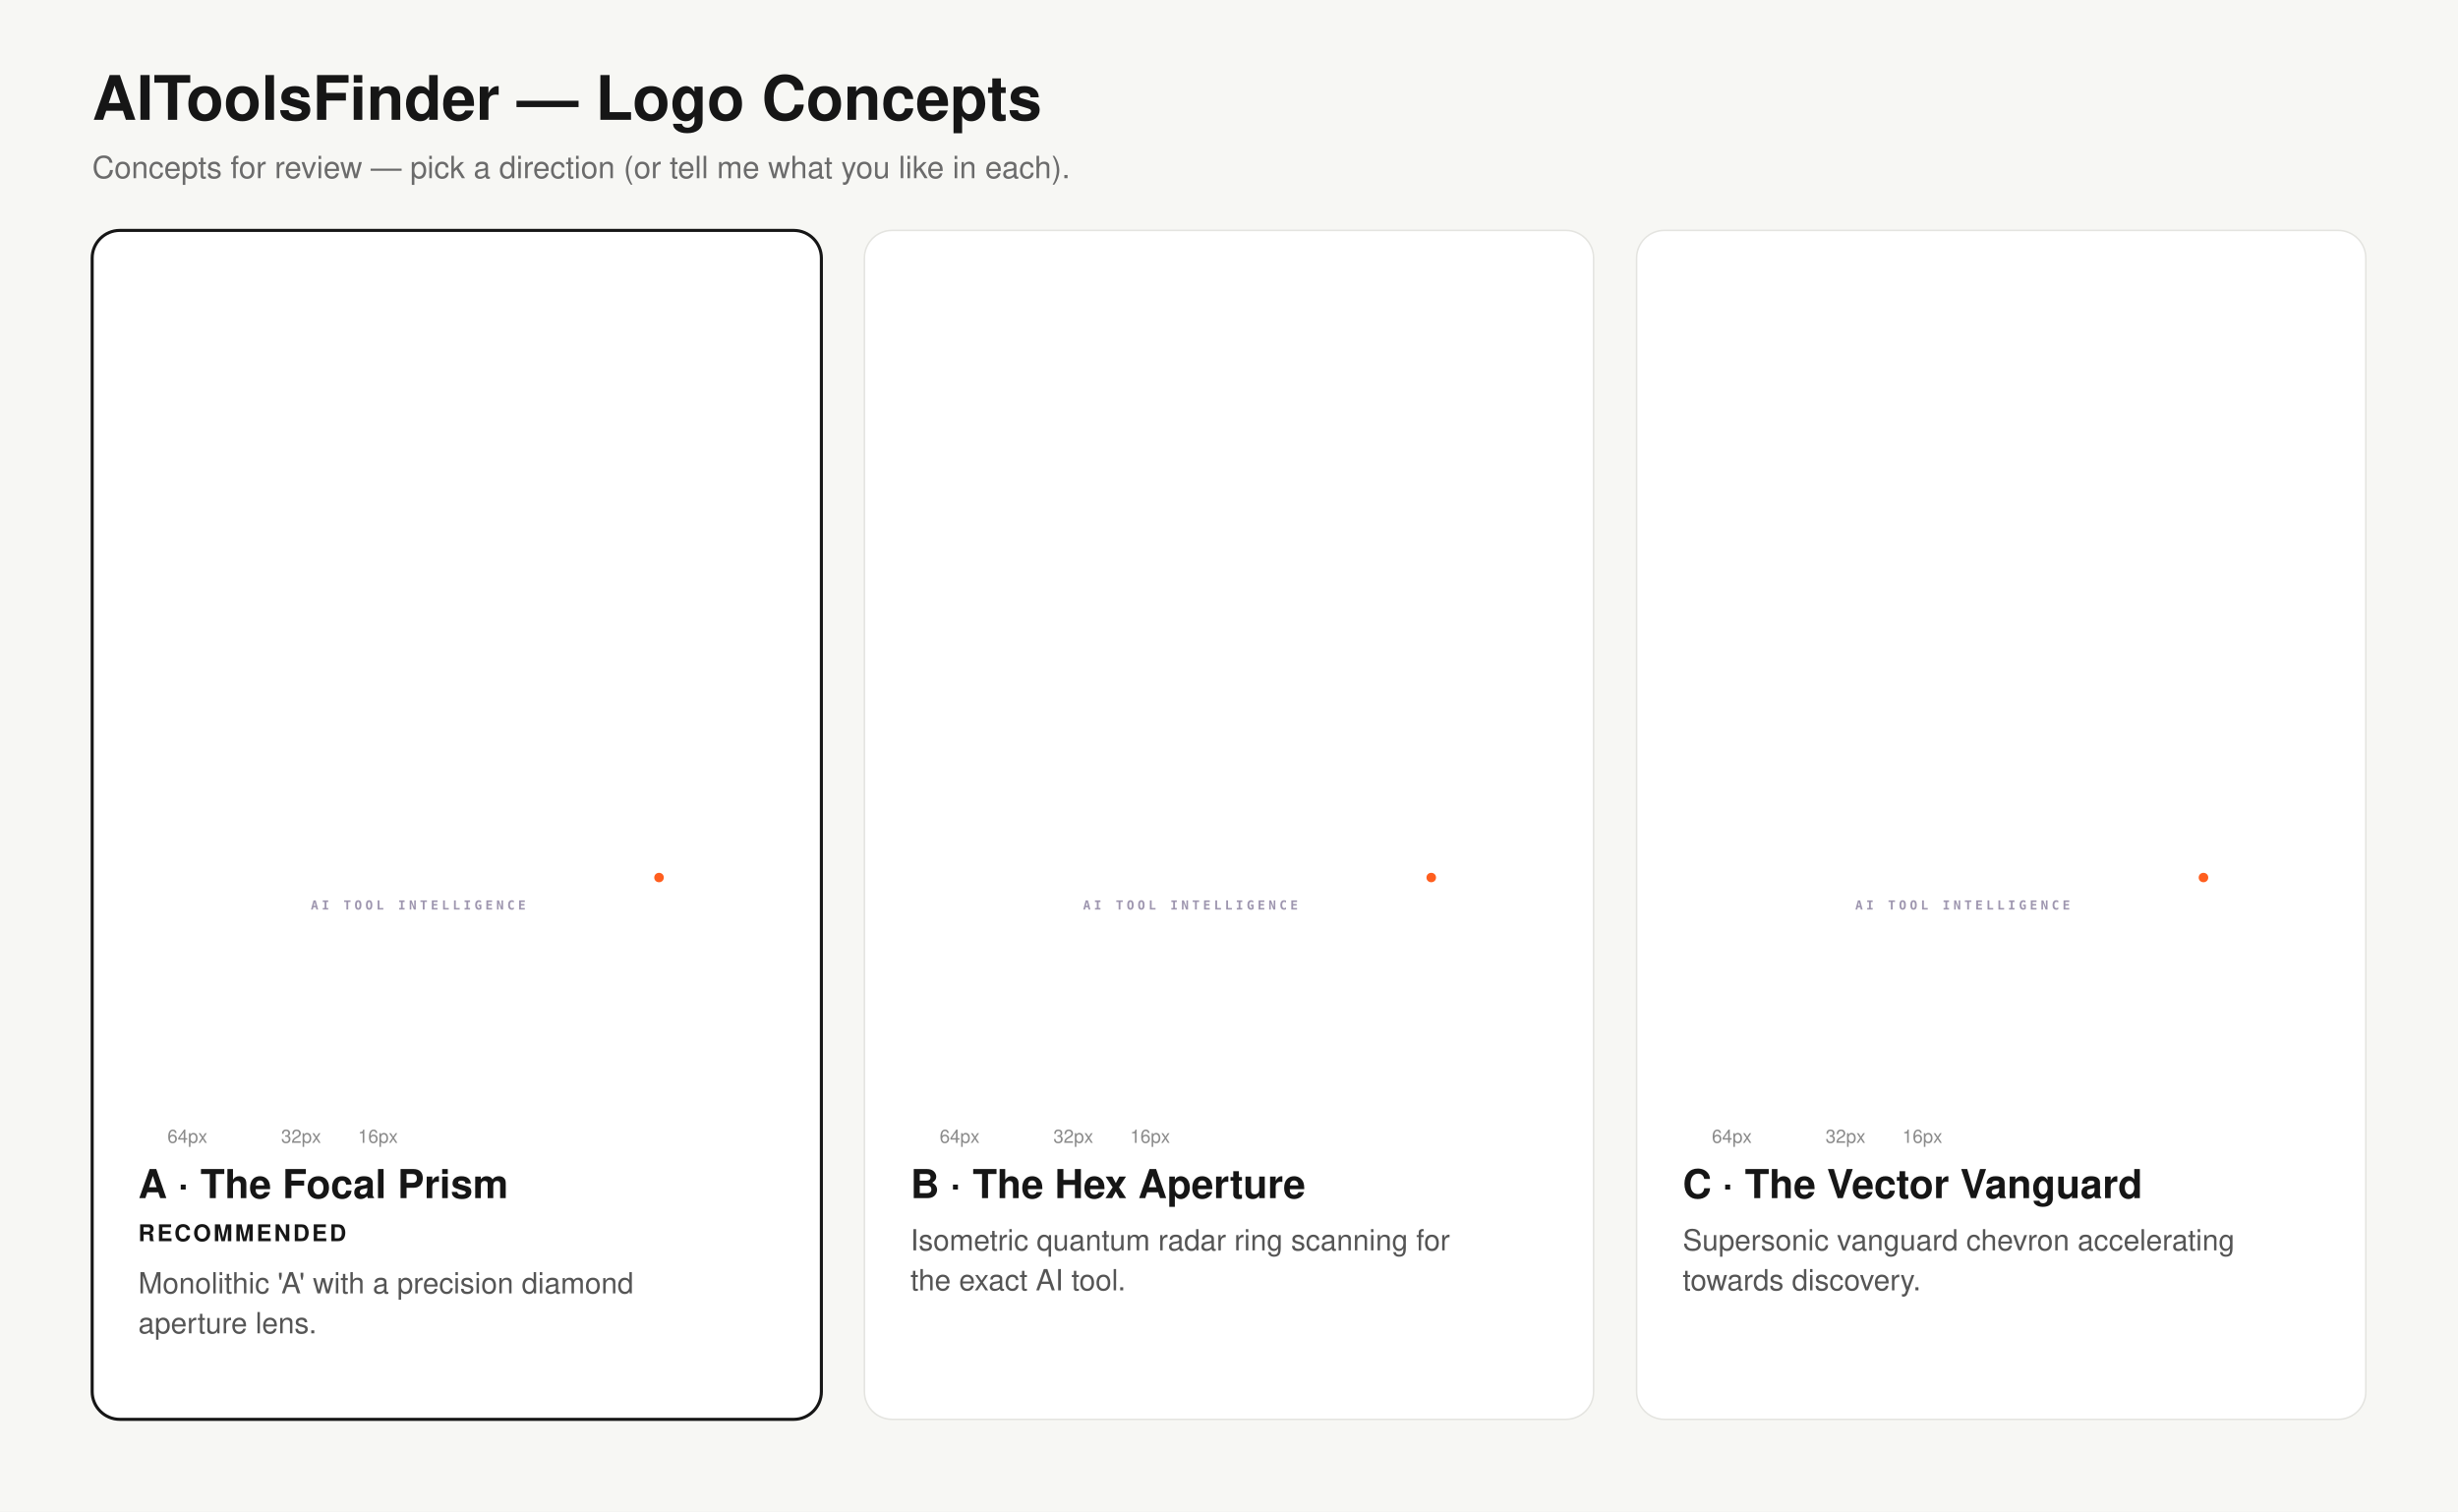
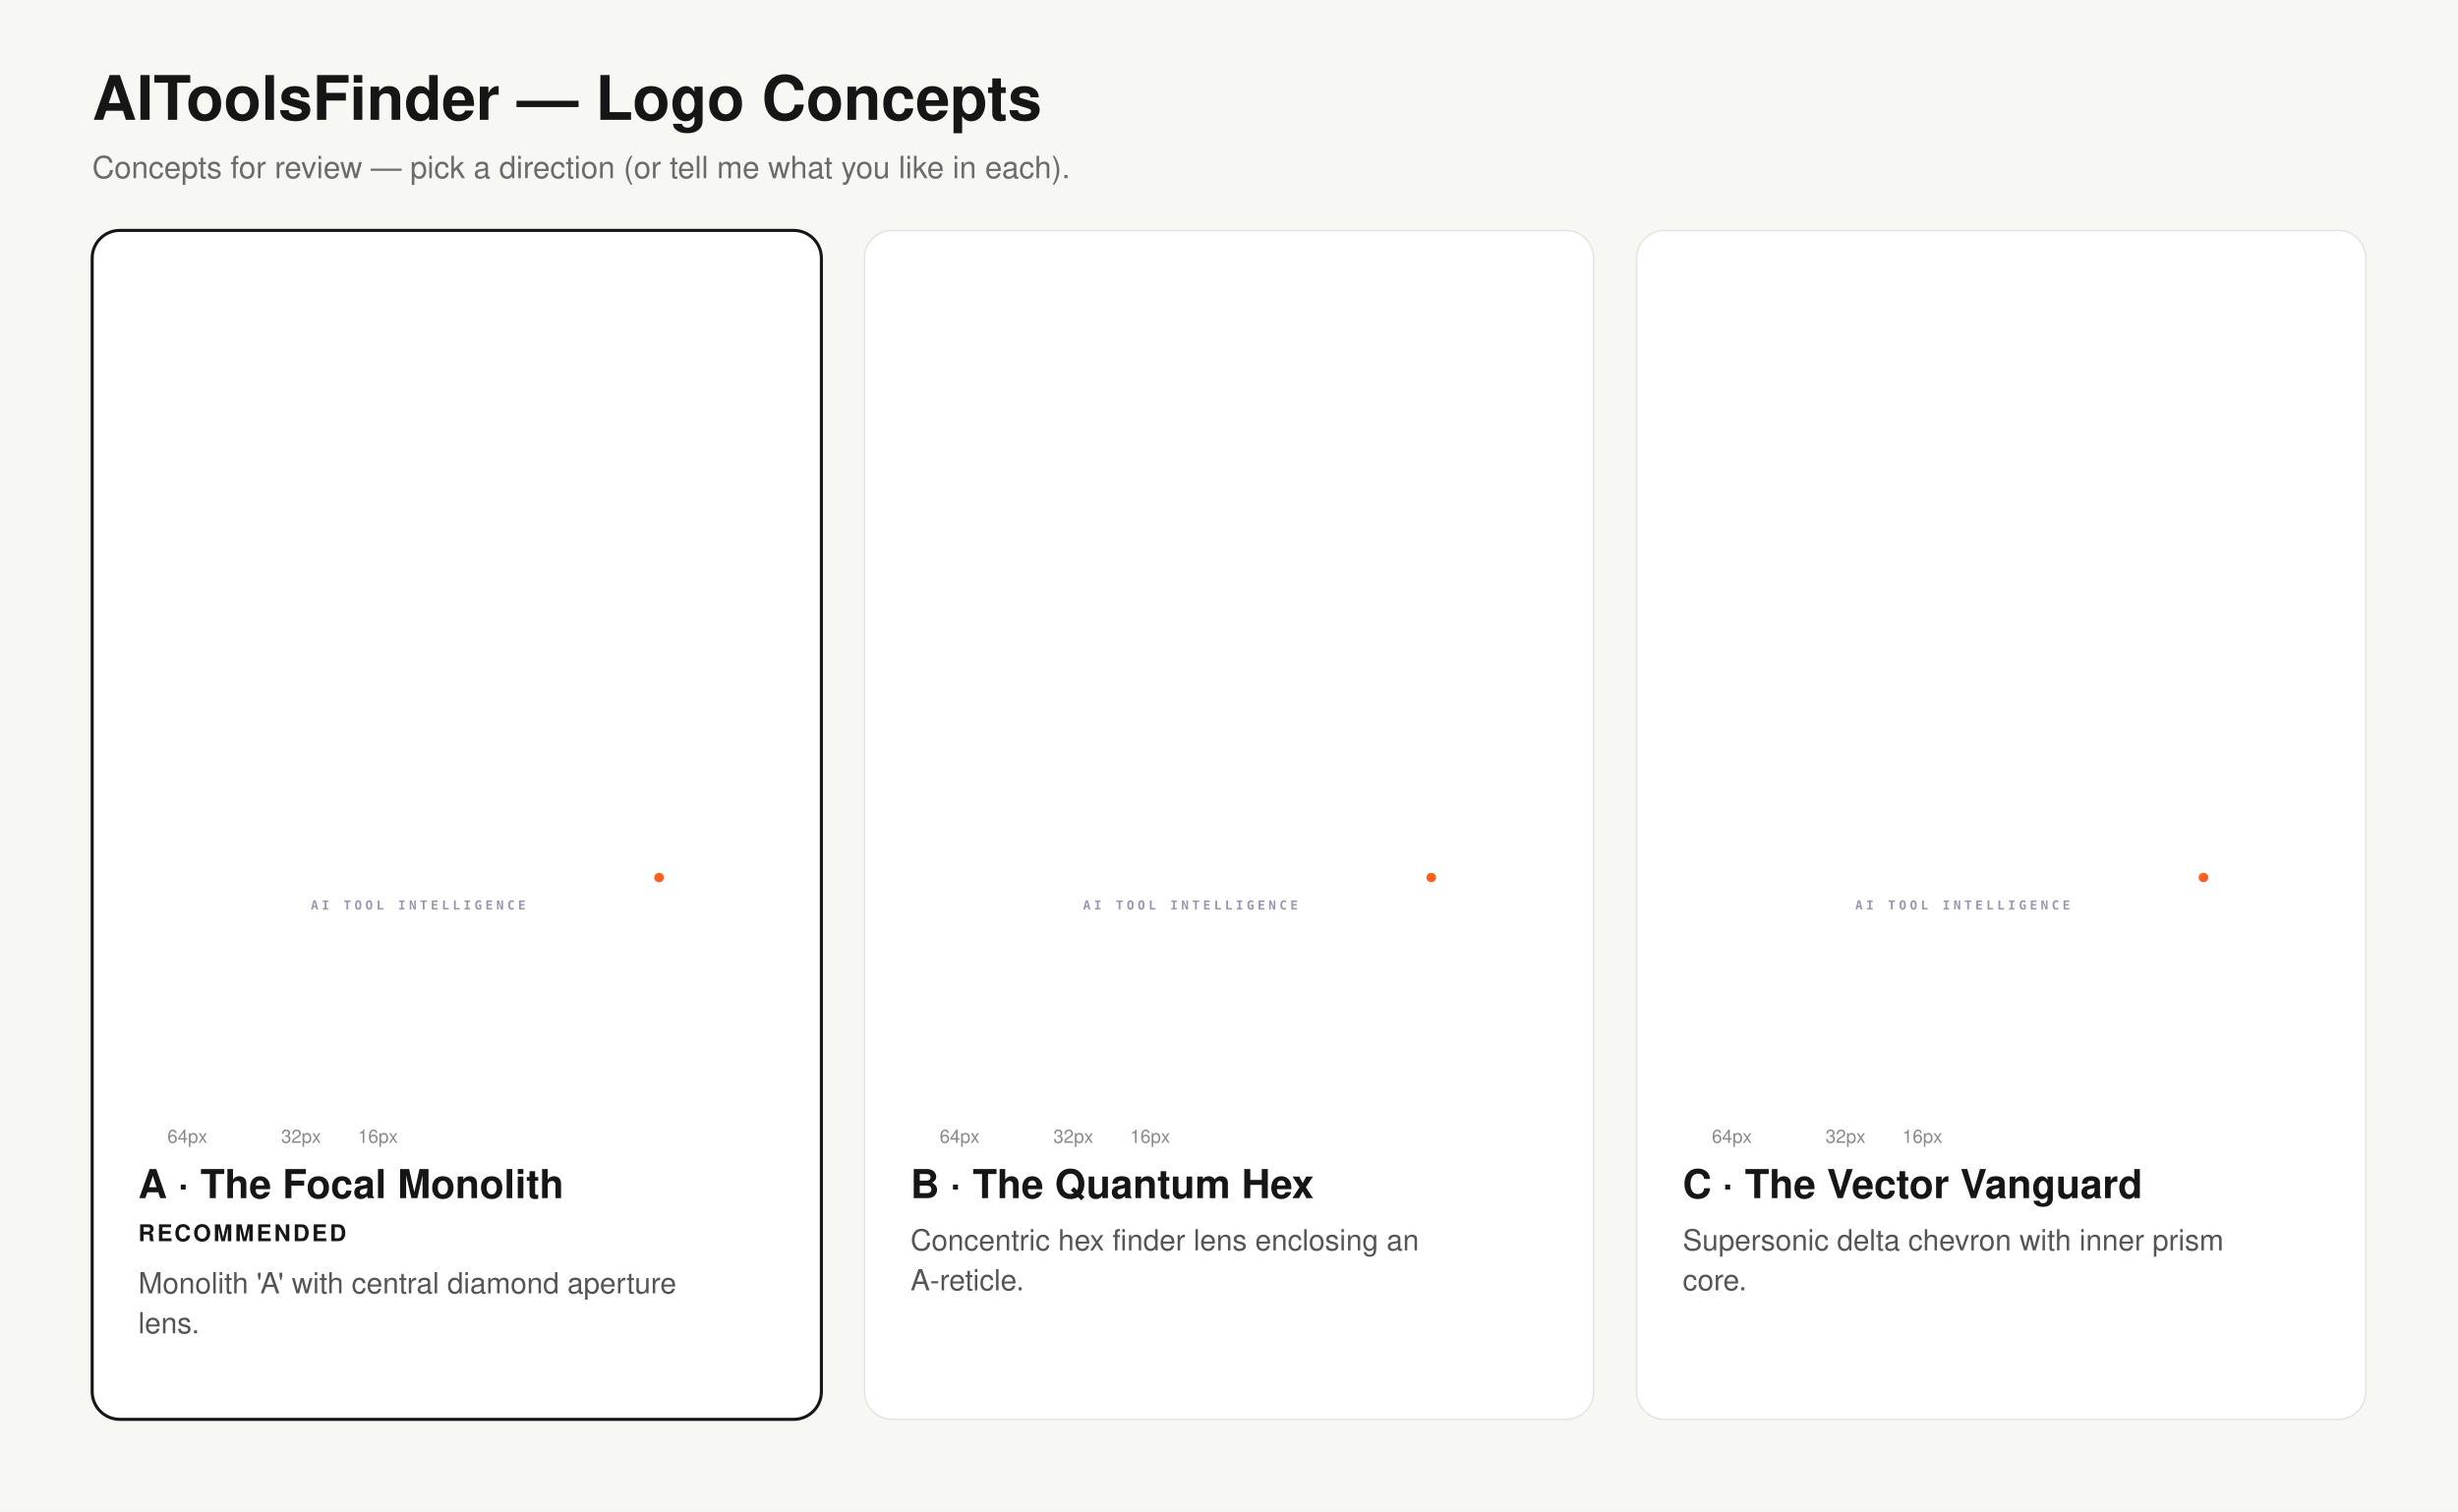
<svg xmlns="http://www.w3.org/2000/svg" width="1600" height="984" viewBox="0 0 1600 984">
  <rect width="1600" height="984" fill="#f7f7f4" />
  <text x="60" y="78" font-family="system-ui,-apple-system,'Segoe UI',Helvetica,Arial,sans-serif" font-size="40" font-weight="700" fill="#161616">AIToolsFinder — Logo Concepts</text>
  <text x="60" y="116" font-family="system-ui,-apple-system,'Segoe UI',Helvetica,Arial,sans-serif" font-size="20" fill="#6b6b6b">Concepts for review — pick a direction (or tell me what you like in each).</text>
  <rect x="60" y="150" width="474.667" height="774" rx="18" fill="#fff" stroke="#161616" stroke-width="2" />
  <g>
    <svg role="img" aria-labelledby="title-a" viewBox="0 0 256 256" x="90" y="190" width="414.667" height="300" preserveAspectRatio="xMidYMid meet">
      <path fill="#FFFFFF" fill-rule="evenodd" d="M128 26 L232 206 L190 206 L171 173 L85 173 L66 206 L24 206 Z M128 92 L149 128 L107 128 Z M128 138 L152 162 L128 186 L104 162 Z" />
    </svg>
  </g>
  <g>
    <svg role="img" aria-labelledby="lockup-a" viewBox="0 0 960 256" x="90" y="514" width="414.667" height="120" preserveAspectRatio="xMidYMid meet">
      <defs>
        <style>
      .brand-title { font-family: 'Outfit', 'Plus Jakarta Sans', system-ui, -apple-system, sans-serif; font-size: 78px; font-weight: 800; letter-spacing: -2px; fill: #FFFFFF; }
      .brand-dot { fill: #FF5E1E; }
      .brand-tag { font-family: 'JetBrains Mono', 'SF Mono', monospace; font-size: 19px; font-weight: 600; letter-spacing: 5px; fill: #9E96AF; text-transform: uppercase; }
    </style>
      </defs>
      <g id="l0-symbol" transform="translate(48, 38) scale(0.703125)">
        <path fill="#FFFFFF" fill-rule="evenodd" d="M128 26 L232 206 L190 206 L171 173 L85 173 L66 206 L24 206 Z M128 92 L149 128 L107 128 Z M128 138 L152 162 L128 186 L104 162 Z" />
      </g>
      <g id="l0-wordmark" transform="translate(256, 128)">
        <text x="0" y="0" class="brand-title">AIToolsFinder<tspan class="brand-dot">.</tspan>
        </text>
        <text x="4" y="42" class="brand-tag">AI TOOL INTELLIGENCE</text>
      </g>
    </svg>
  </g>
  <g>
    <svg role="img" aria-labelledby="title-a" viewBox="0 0 256 256" x="90" y="660" width="64" height="64" preserveAspectRatio="xMidYMid meet">
      <path fill="#FFFFFF" fill-rule="evenodd" d="M128 26 L232 206 L190 206 L171 173 L85 173 L66 206 L24 206 Z M128 92 L149 128 L107 128 Z M128 138 L152 162 L128 186 L104 162 Z" />
    </svg>
  </g>
  <text x="122" y="744" font-family="system-ui,-apple-system,'Segoe UI',Helvetica,Arial,sans-serif" font-size="12" fill="#8a8a8a" text-anchor="middle">64px</text>
  <g>
    <svg role="img" aria-labelledby="title-a" viewBox="0 0 256 256" x="180" y="692" width="32" height="32" preserveAspectRatio="xMidYMid meet">
      <path fill="#FFFFFF" fill-rule="evenodd" d="M128 26 L232 206 L190 206 L171 173 L85 173 L66 206 L24 206 Z M128 92 L149 128 L107 128 Z M128 138 L152 162 L128 186 L104 162 Z" />
    </svg>
  </g>
  <text x="196" y="744" font-family="system-ui,-apple-system,'Segoe UI',Helvetica,Arial,sans-serif" font-size="12" fill="#8a8a8a" text-anchor="middle">32px</text>
  <g>
    <svg role="img" aria-labelledby="title-a" viewBox="0 0 256 256" x="238" y="708" width="16" height="16" preserveAspectRatio="xMidYMid meet">
      <path fill="#FFFFFF" fill-rule="evenodd" d="M128 26 L232 206 L190 206 L171 173 L85 173 L66 206 L24 206 Z M128 92 L149 128 L107 128 Z M128 138 L152 162 L128 186 L104 162 Z" />
    </svg>
  </g>
  <text x="246" y="744" font-family="system-ui,-apple-system,'Segoe UI',Helvetica,Arial,sans-serif" font-size="12" fill="#8a8a8a" text-anchor="middle">16px</text>
-   <text x="90.0" y="780" font-family="system-ui,-apple-system,'Segoe UI',Helvetica,Arial,sans-serif" font-size="26" font-weight="700" fill="#161616">A · The Focal Prism</text>
+   <text x="90.0" y="780" font-family="system-ui,-apple-system,'Segoe UI',Helvetica,Arial,sans-serif" font-size="26" font-weight="700" fill="#161616">A · The Focal Monolith</text>
  <text x="90.0" y="808" font-family="system-ui,-apple-system,'Segoe UI',Helvetica,Arial,sans-serif" font-size="15" font-weight="700" fill="#161616" letter-spacing="1.5">RECOMMENDED</text>
-   <text x="90.0" y="842" font-family="system-ui,-apple-system,'Segoe UI',Helvetica,Arial,sans-serif" font-size="19" fill="#555">Monolithic 'A' with a precision diamond</text>
-   <text x="90.0" y="868" font-family="system-ui,-apple-system,'Segoe UI',Helvetica,Arial,sans-serif" font-size="19" fill="#555">aperture lens.</text>
+   <text x="90.0" y="842" font-family="system-ui,-apple-system,'Segoe UI',Helvetica,Arial,sans-serif" font-size="19" fill="#555">Monolith 'A' with central diamond aperture</text>
+   <text x="90.0" y="868" font-family="system-ui,-apple-system,'Segoe UI',Helvetica,Arial,sans-serif" font-size="19" fill="#555">lens.</text>
  <rect x="562.667" y="150" width="474.667" height="774" rx="18" fill="#fff" stroke="#e4e4e0" stroke-width="1" />
  <g>
    <svg role="img" aria-labelledby="title-b" viewBox="0 0 256 256" x="592.667" y="190" width="414.667" height="300" preserveAspectRatio="xMidYMid meet">
      <path fill="#FFFFFF" fill-rule="evenodd" d="M128 24 L218 76 L218 180 L128 232 L38 180 L38 76 Z M128 68 L180 98 L180 158 L128 188 L76 158 L76 98 Z M128 86 L154 131 L139 131 L128 112 L117 131 L102 131 Z M128 146 A12 12 0 1 0 128 170 A12 12 0 1 0 128 146 Z" />
    </svg>
  </g>
  <g>
    <svg role="img" aria-labelledby="lockup-b" viewBox="0 0 960 256" x="592.667" y="514" width="414.667" height="120" preserveAspectRatio="xMidYMid meet">
      <defs>
        <style>
      .brand-title { font-family: 'Outfit', 'Plus Jakarta Sans', system-ui, -apple-system, sans-serif; font-size: 78px; font-weight: 800; letter-spacing: -2px; fill: #FFFFFF; }
      .brand-dot { fill: #FF5E1E; }
      .brand-tag { font-family: 'JetBrains Mono', 'SF Mono', monospace; font-size: 19px; font-weight: 600; letter-spacing: 5px; fill: #9E96AF; text-transform: uppercase; }
    </style>
      </defs>
      <g id="l1-symbol" transform="translate(48, 38) scale(0.703125)">
        <path fill="#FFFFFF" fill-rule="evenodd" d="M128 24 L218 76 L218 180 L128 232 L38 180 L38 76 Z M128 68 L180 98 L180 158 L128 188 L76 158 L76 98 Z M128 86 L154 131 L139 131 L128 112 L117 131 L102 131 Z M128 146 A12 12 0 1 0 128 170 A12 12 0 1 0 128 146 Z" />
      </g>
      <g id="l1-wordmark" transform="translate(256, 128)">
        <text x="0" y="0" class="brand-title">AIToolsFinder<tspan class="brand-dot">.</tspan>
        </text>
        <text x="4" y="42" class="brand-tag">AI TOOL INTELLIGENCE</text>
      </g>
    </svg>
  </g>
  <g>
    <svg role="img" aria-labelledby="title-b" viewBox="0 0 256 256" x="592.667" y="660" width="64" height="64" preserveAspectRatio="xMidYMid meet">
      <path fill="#FFFFFF" fill-rule="evenodd" d="M128 24 L218 76 L218 180 L128 232 L38 180 L38 76 Z M128 68 L180 98 L180 158 L128 188 L76 158 L76 98 Z M128 86 L154 131 L139 131 L128 112 L117 131 L102 131 Z M128 146 A12 12 0 1 0 128 170 A12 12 0 1 0 128 146 Z" />
    </svg>
  </g>
  <text x="624.667" y="744" font-family="system-ui,-apple-system,'Segoe UI',Helvetica,Arial,sans-serif" font-size="12" fill="#8a8a8a" text-anchor="middle">64px</text>
  <g>
    <svg role="img" aria-labelledby="title-b" viewBox="0 0 256 256" x="682.667" y="692" width="32" height="32" preserveAspectRatio="xMidYMid meet">
      <path fill="#FFFFFF" fill-rule="evenodd" d="M128 24 L218 76 L218 180 L128 232 L38 180 L38 76 Z M128 68 L180 98 L180 158 L128 188 L76 158 L76 98 Z M128 86 L154 131 L139 131 L128 112 L117 131 L102 131 Z M128 146 A12 12 0 1 0 128 170 A12 12 0 1 0 128 146 Z" />
    </svg>
  </g>
  <text x="698.667" y="744" font-family="system-ui,-apple-system,'Segoe UI',Helvetica,Arial,sans-serif" font-size="12" fill="#8a8a8a" text-anchor="middle">32px</text>
  <g>
    <svg role="img" aria-labelledby="title-b" viewBox="0 0 256 256" x="740.667" y="708" width="16" height="16" preserveAspectRatio="xMidYMid meet">
      <path fill="#FFFFFF" fill-rule="evenodd" d="M128 24 L218 76 L218 180 L128 232 L38 180 L38 76 Z M128 68 L180 98 L180 158 L128 188 L76 158 L76 98 Z M128 86 L154 131 L139 131 L128 112 L117 131 L102 131 Z M128 146 A12 12 0 1 0 128 170 A12 12 0 1 0 128 146 Z" />
    </svg>
  </g>
  <text x="748.667" y="744" font-family="system-ui,-apple-system,'Segoe UI',Helvetica,Arial,sans-serif" font-size="12" fill="#8a8a8a" text-anchor="middle">16px</text>
-   <text x="592.667" y="780" font-family="system-ui,-apple-system,'Segoe UI',Helvetica,Arial,sans-serif" font-size="26" font-weight="700" fill="#161616">B · The Hex Aperture</text>
-   <text x="592.667" y="814" font-family="system-ui,-apple-system,'Segoe UI',Helvetica,Arial,sans-serif" font-size="19" fill="#555">Isometric quantum radar ring scanning for</text>
-   <text x="592.667" y="840" font-family="system-ui,-apple-system,'Segoe UI',Helvetica,Arial,sans-serif" font-size="19" fill="#555">the exact AI tool.</text>
+   <text x="592.667" y="780" font-family="system-ui,-apple-system,'Segoe UI',Helvetica,Arial,sans-serif" font-size="26" font-weight="700" fill="#161616">B · The Quantum Hex</text>
+   <text x="592.667" y="814" font-family="system-ui,-apple-system,'Segoe UI',Helvetica,Arial,sans-serif" font-size="19" fill="#555">Concentric hex finder lens enclosing an</text>
+   <text x="592.667" y="840" font-family="system-ui,-apple-system,'Segoe UI',Helvetica,Arial,sans-serif" font-size="19" fill="#555">A-reticle.</text>
  <rect x="1065.33" y="150" width="474.667" height="774" rx="18" fill="#fff" stroke="#e4e4e0" stroke-width="1" />
  <g>
    <svg role="img" aria-labelledby="title-c" viewBox="0 0 256 256" x="1095.33" y="190" width="414.667" height="300" preserveAspectRatio="xMidYMid meet">
      <path fill="#FFFFFF" fill-rule="evenodd" d="M128 24 L232 204 L176 204 L128 120 L80 204 L24 204 Z M128 136 L152 178 L128 160 L104 178 Z M128 178 A10 10 0 1 0 128 198 A10 10 0 1 0 128 178 Z" />
    </svg>
  </g>
  <g>
    <svg role="img" aria-labelledby="lockup-c" viewBox="0 0 960 256" x="1095.33" y="514" width="414.667" height="120" preserveAspectRatio="xMidYMid meet">
      <defs>
        <style>
      .brand-title { font-family: 'Outfit', 'Plus Jakarta Sans', system-ui, -apple-system, sans-serif; font-size: 78px; font-weight: 800; letter-spacing: -2px; fill: #FFFFFF; }
      .brand-dot { fill: #FF5E1E; }
      .brand-tag { font-family: 'JetBrains Mono', 'SF Mono', monospace; font-size: 19px; font-weight: 600; letter-spacing: 5px; fill: #9E96AF; text-transform: uppercase; }
    </style>
      </defs>
      <g id="l2-symbol" transform="translate(48, 38) scale(0.703125)">
        <path fill="#FFFFFF" fill-rule="evenodd" d="M128 24 L232 204 L176 204 L128 120 L80 204 L24 204 Z M128 136 L152 178 L128 160 L104 178 Z M128 178 A10 10 0 1 0 128 198 A10 10 0 1 0 128 178 Z" />
      </g>
      <g id="l2-wordmark" transform="translate(256, 128)">
        <text x="0" y="0" class="brand-title">AIToolsFinder<tspan class="brand-dot">.</tspan>
        </text>
        <text x="4" y="42" class="brand-tag">AI TOOL INTELLIGENCE</text>
      </g>
    </svg>
  </g>
  <g>
    <svg role="img" aria-labelledby="title-c" viewBox="0 0 256 256" x="1095.33" y="660" width="64" height="64" preserveAspectRatio="xMidYMid meet">
      <path fill="#FFFFFF" fill-rule="evenodd" d="M128 24 L232 204 L176 204 L128 120 L80 204 L24 204 Z M128 136 L152 178 L128 160 L104 178 Z M128 178 A10 10 0 1 0 128 198 A10 10 0 1 0 128 178 Z" />
    </svg>
  </g>
  <text x="1127.33" y="744" font-family="system-ui,-apple-system,'Segoe UI',Helvetica,Arial,sans-serif" font-size="12" fill="#8a8a8a" text-anchor="middle">64px</text>
  <g>
    <svg role="img" aria-labelledby="title-c" viewBox="0 0 256 256" x="1185.33" y="692" width="32" height="32" preserveAspectRatio="xMidYMid meet">
      <path fill="#FFFFFF" fill-rule="evenodd" d="M128 24 L232 204 L176 204 L128 120 L80 204 L24 204 Z M128 136 L152 178 L128 160 L104 178 Z M128 178 A10 10 0 1 0 128 198 A10 10 0 1 0 128 178 Z" />
    </svg>
  </g>
  <text x="1201.33" y="744" font-family="system-ui,-apple-system,'Segoe UI',Helvetica,Arial,sans-serif" font-size="12" fill="#8a8a8a" text-anchor="middle">32px</text>
  <g>
    <svg role="img" aria-labelledby="title-c" viewBox="0 0 256 256" x="1243.33" y="708" width="16" height="16" preserveAspectRatio="xMidYMid meet">
      <path fill="#FFFFFF" fill-rule="evenodd" d="M128 24 L232 204 L176 204 L128 120 L80 204 L24 204 Z M128 136 L152 178 L128 160 L104 178 Z M128 178 A10 10 0 1 0 128 198 A10 10 0 1 0 128 178 Z" />
    </svg>
  </g>
  <text x="1251.33" y="744" font-family="system-ui,-apple-system,'Segoe UI',Helvetica,Arial,sans-serif" font-size="12" fill="#8a8a8a" text-anchor="middle">16px</text>
  <text x="1095.333" y="780" font-family="system-ui,-apple-system,'Segoe UI',Helvetica,Arial,sans-serif" font-size="26" font-weight="700" fill="#161616">C · The Vector Vanguard</text>
-   <text x="1095.333" y="814" font-family="system-ui,-apple-system,'Segoe UI',Helvetica,Arial,sans-serif" font-size="19" fill="#555">Supersonic vanguard chevron accelerating</text>
-   <text x="1095.333" y="840" font-family="system-ui,-apple-system,'Segoe UI',Helvetica,Arial,sans-serif" font-size="19" fill="#555">towards discovery.</text>
+   <text x="1095.333" y="814" font-family="system-ui,-apple-system,'Segoe UI',Helvetica,Arial,sans-serif" font-size="19" fill="#555">Supersonic delta chevron with inner prism</text>
+   <text x="1095.333" y="840" font-family="system-ui,-apple-system,'Segoe UI',Helvetica,Arial,sans-serif" font-size="19" fill="#555">core.</text>
</svg>
